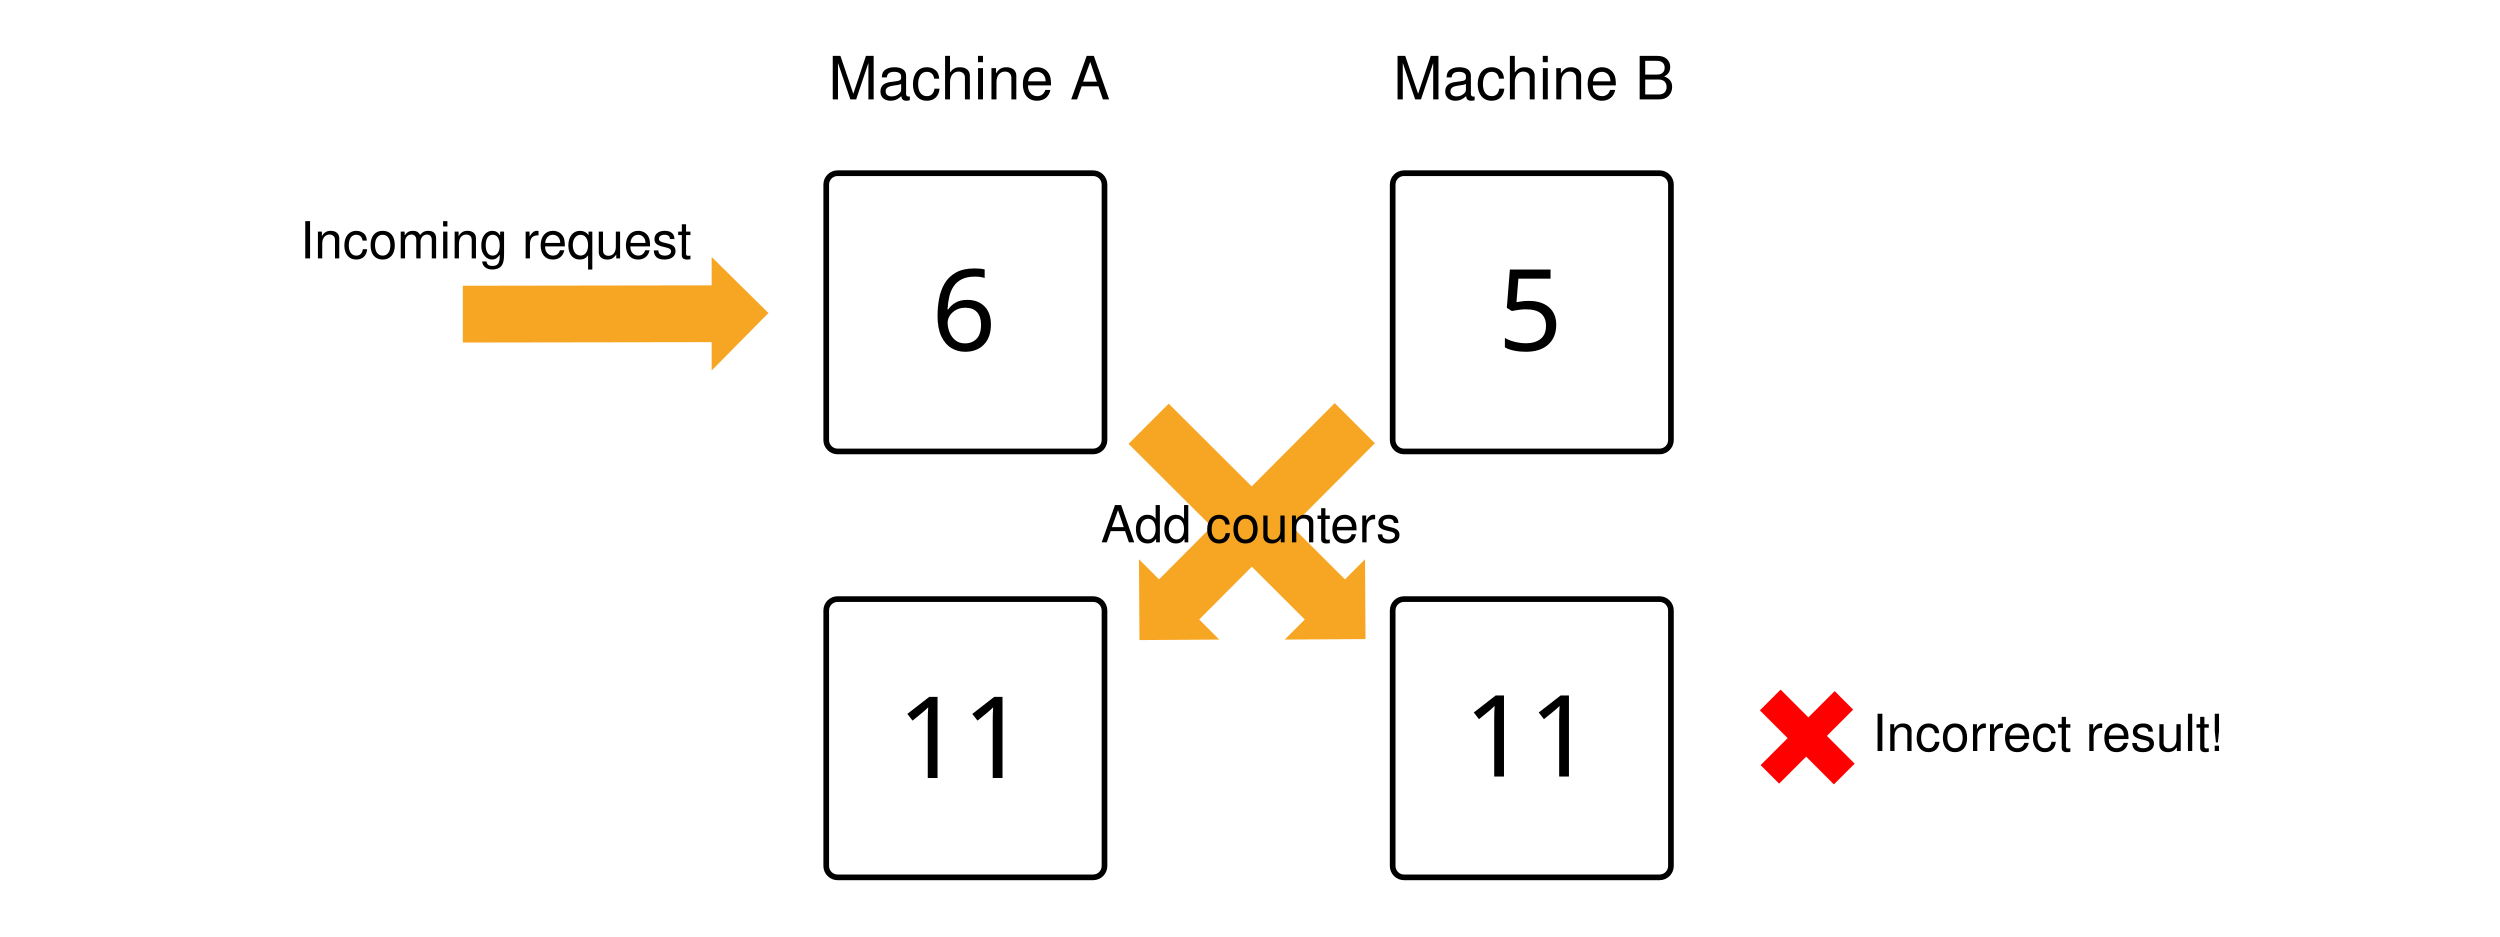
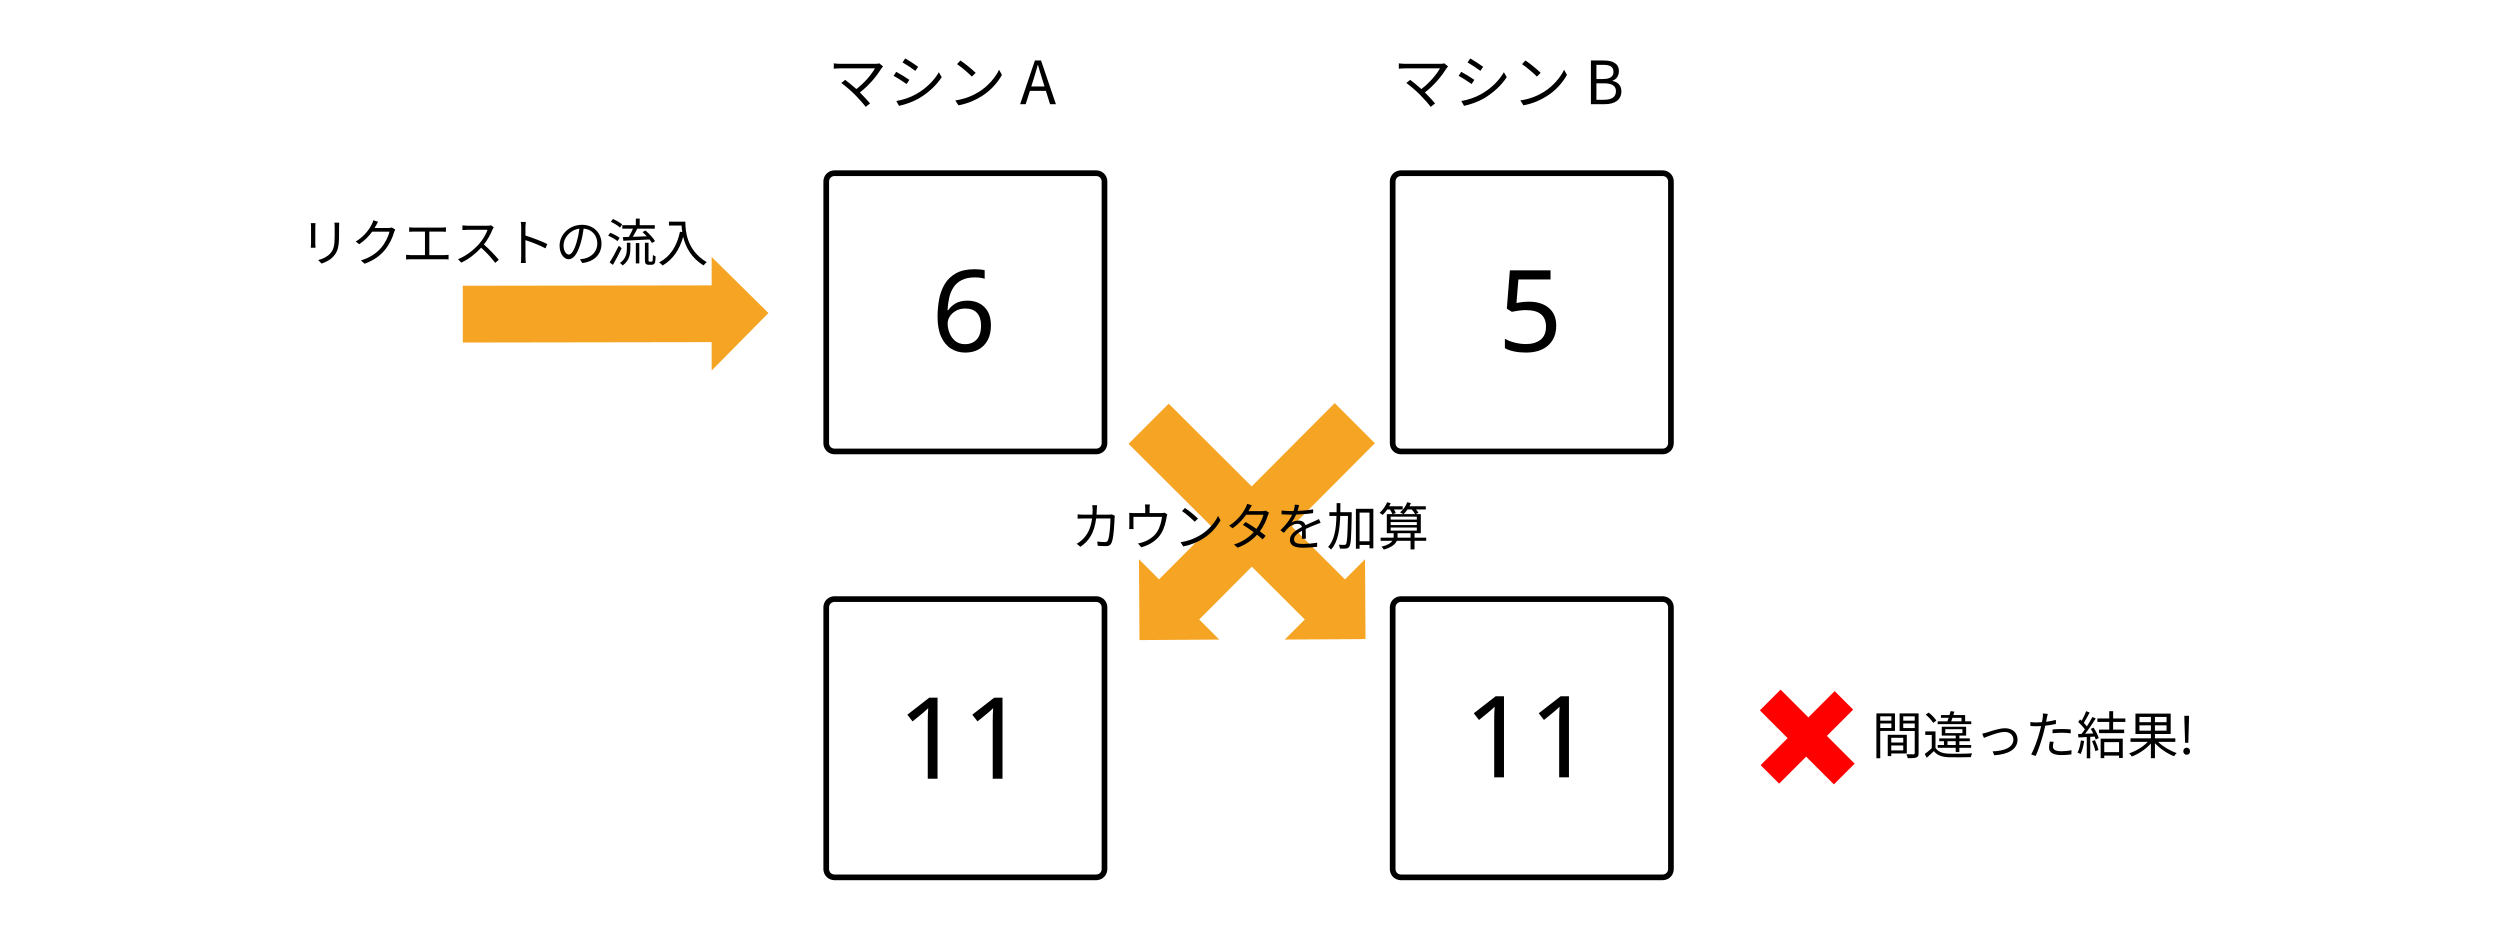
- <svg xmlns="http://www.w3.org/2000/svg" width="1761px" height="660px" viewBox="0 0 1761 660" version="1.1">
-   <defs />
-   <g id="Page-1" stroke="none" stroke-width="1" fill="none" fill-rule="evenodd">
-     <g id="simple-counter5">
-       <rect id="Background" fill="#FFFFFF" x="0" y="0" width="1761" height="660" />
-       <rect id="Rectangle-1" stroke="#000000" stroke-width="4" x="981" y="422" width="196" height="196" rx="8" />
-       <text id="11" font-family="FiraMono-Regular, Fira Mono" font-size="80" font-weight="normal" fill="#000000">
-         <tspan x="632" y="548">11</tspan>
-       </text>
-       <text id="11" font-family="FiraMono-Regular, Fira Mono" font-size="80" font-weight="normal" fill="#000000">
-         <tspan x="1031" y="547">11</tspan>
-       </text>
-       <rect id="Rectangle-1" stroke="#000000" stroke-width="4" x="582" y="422" width="196" height="196" rx="8" />
-       <polygon id="Path-1-Copy-2" fill="#F6A623" transform="translate(885.4011, 374.4011) rotate(-315) translate(-885.4011, -374.4011) " points="777.756 354.692 953.047 354.401 953.047 334.401 993.047 373.899 953.047 414.401 953.047 394.401 777.756 394.692" />
-       <polygon id="Path-1-Copy-2" fill="#F6A623" transform="translate(878.4011, 374.4011) rotate(-225) translate(-878.4011, -374.4011) " points="770.756 354.692 946.047 354.401 946.047 334.401 986.047 373.899 946.047 414.401 946.047 394.401 770.756 394.692" />
-       <rect id="Rectangle-1" stroke="#000000" stroke-width="4" x="981" y="122" width="196" height="196" rx="8" />
-       <text id="6" font-family="FiraMono-Regular, Fira Mono" font-size="80" font-weight="normal" fill="#000000">
-         <tspan x="656" y="247">6</tspan>
-       </text>
-       <text id="5" font-family="FiraMono-Regular, Fira Mono" font-size="80" font-weight="normal" fill="#000000">
-         <tspan x="1055" y="247">5</tspan>
-       </text>
-       <rect id="Rectangle-1" stroke="#000000" stroke-width="4" x="582" y="122" width="196" height="196" rx="8" />
-       <text id="Machine-B" font-family="Helvetica" font-size="42" font-weight="normal" fill="#000000">
-         <tspan x="981.283" y="70">Machine B</tspan>
-       </text>
-       <text id="Machine-A" font-family="Helvetica" font-size="42" font-weight="normal" fill="#000000">
-         <tspan x="583.432" y="70">Machine A</tspan>
-       </text>
-       <text id="Add-counters" font-family="Helvetica" font-size="36" font-weight="normal" fill="#000000">
-         <tspan x="775.434" y="382">Add counters</tspan>
-       </text>
-       <text id="Incorrect-result!" font-family="Helvetica" font-size="36" font-weight="normal" fill="#000000">
-         <tspan x="1318.96" y="529">Incorrect result!</tspan>
-       </text>
-       <g id="Group" transform="translate(1272.679, 519.6795) rotate(-315) translate(-1272.679, -519.6795) translate(1235.679, 482.1795)" fill="#FF0000">
-         <rect id="Rectangle" x="0" y="26.548" width="73.744" height="20.648" />
-         <rect id="Rectangle" transform="translate(36.87184, 37.24056) rotate(-90) translate(-36.87184, -37.24056) " x="0" y="28.023" width="73.744" height="18.436" />
-       </g>
-       <polygon id="Path-1-Copy-2" fill="#F6A623" points="326 201.291 501.291 201 501.291 181 541.291 220.498 501.291 261 501.291 241 326 241.291" />
-       <text id="Incoming-request" font-family="Helvetica" font-size="36" font-weight="normal" fill="#000000">
-         <tspan x="211.424" y="182">Incoming request</tspan>
-       </text>
-     </g>
+ <svg xmlns="http://www.w3.org/2000/svg" width="1761" height="660">
+   <path fill="rgb(255,255,255)" stroke="none" d="M0 0L1761 0L1761 660L0 660L0 0Z" />
+   <defs>
+     <clipPath id="clip_0">
+       <path d="M1171 420L987 420Q986.795 420 986.592 420.009Q986.388 420.019 986.186 420.037Q985.985 420.056 985.785 420.084Q985.586 420.112 985.388 420.149Q985.192 420.186 984.998 420.232Q984.804 420.279 984.613 420.334Q984.423 420.389 984.236 420.453Q984.049 420.518 983.867 420.591Q983.684 420.664 983.506 420.745Q983.328 420.827 983.155 420.917Q982.982 421.007 982.814 421.106Q982.646 421.204 982.484 421.311Q982.322 421.417 982.166 421.532Q982.009 421.646 981.859 421.768Q981.709 421.89 981.566 422.02Q981.422 422.149 981.286 422.286Q981.149 422.422 981.02 422.566Q980.89 422.709 980.768 422.859Q980.646 423.009 980.532 423.166Q980.417 423.322 980.311 423.484Q980.204 423.646 980.106 423.814Q980.007 423.982 979.917 424.155Q979.827 424.328 979.745 424.506Q979.664 424.684 979.591 424.867Q979.518 425.049 979.453 425.236Q979.389 425.423 979.334 425.613Q979.279 425.804 979.232 425.998Q979.186 426.192 979.149 426.389Q979.112 426.586 979.084 426.785Q979.056 426.985 979.037 427.186Q979.019 427.388 979.009 427.592Q979 427.795 979 428L979 612Q979 612.205 979.009 612.409Q979.019 612.612 979.037 612.814Q979.056 613.016 979.084 613.215Q979.112 613.415 979.149 613.612Q979.186 613.809 979.232 614.002Q979.279 614.196 979.334 614.387Q979.389 614.577 979.453 614.764Q979.518 614.951 979.591 615.133Q979.664 615.316 979.745 615.494Q979.827 615.672 979.917 615.845Q980.007 616.018 980.106 616.186Q980.204 616.354 980.311 616.516Q980.417 616.678 980.532 616.835Q980.646 616.991 980.768 617.141Q980.89 617.291 981.02 617.434Q981.149 617.578 981.286 617.714Q981.422 617.851 981.566 617.98Q981.709 618.11 981.859 618.232Q982.009 618.354 982.166 618.468Q982.322 618.583 982.484 618.689Q982.646 618.796 982.814 618.894Q982.982 618.993 983.155 619.083Q983.328 619.173 983.506 619.255Q983.684 619.337 983.867 619.41Q984.049 619.483 984.236 619.547Q984.423 619.611 984.613 619.666Q984.804 619.722 984.998 619.768Q985.192 619.814 985.388 619.851Q985.586 619.888 985.785 619.916Q985.985 619.944 986.186 619.963Q986.388 619.981 986.592 619.991Q986.795 620 987 620L1171 620Q1171.2 620 1171.41 619.991Q1171.61 619.981 1171.81 619.963Q1172.02 619.944 1172.22 619.916Q1172.41 619.888 1172.61 619.851Q1172.81 619.814 1173 619.768Q1173.2 619.722 1173.39 619.666Q1173.58 619.611 1173.76 619.547Q1173.95 619.483 1174.13 619.41Q1174.32 619.337 1174.49 619.255Q1174.67 619.173 1174.85 619.083Q1175.02 618.993 1175.19 618.894Q1175.35 618.796 1175.52 618.689Q1175.68 618.583 1175.83 618.468Q1175.99 618.354 1176.14 618.232Q1176.29 618.11 1176.43 617.98Q1176.58 617.851 1176.71 617.714Q1176.85 617.578 1176.98 617.434Q1177.11 617.291 1177.23 617.141Q1177.35 616.991 1177.47 616.835Q1177.58 616.678 1177.69 616.516Q1177.8 616.354 1177.89 616.186Q1177.99 616.018 1178.08 615.845Q1178.17 615.672 1178.26 615.494Q1178.34 615.316 1178.41 615.133Q1178.48 614.951 1178.55 614.764Q1178.61 614.577 1178.67 614.387Q1178.72 614.196 1178.77 614.002Q1178.81 613.809 1178.85 613.612Q1178.89 613.415 1178.92 613.215Q1178.94 613.016 1178.96 612.814Q1178.98 612.612 1178.99 612.409Q1179 612.205 1179 612L1179 428Q1179 427.795 1178.99 427.592Q1178.98 427.388 1178.96 427.186Q1178.94 426.985 1178.92 426.785Q1178.89 426.586 1178.85 426.389Q1178.81 426.192 1178.77 425.998Q1178.72 425.804 1178.67 425.613Q1178.61 425.423 1178.55 425.236Q1178.48 425.049 1178.41 424.867Q1178.34 424.684 1178.25 424.506Q1178.17 424.328 1178.08 424.155Q1177.99 423.982 1177.89 423.814Q1177.8 423.646 1177.69 423.484Q1177.58 423.322 1177.47 423.166Q1177.35 423.009 1177.23 422.859Q1177.11 422.709 1176.98 422.566Q1176.85 422.422 1176.71 422.286Q1176.58 422.149 1176.43 422.02Q1176.29 421.89 1176.14 421.768Q1175.99 421.646 1175.83 421.532Q1175.68 421.417 1175.52 421.311Q1175.35 421.204 1175.19 421.106Q1175.02 421.007 1174.85 420.917Q1174.67 420.827 1174.49 420.745Q1174.32 420.664 1174.13 420.591Q1173.95 420.518 1173.76 420.453Q1173.58 420.389 1173.39 420.334Q1173.2 420.279 1173 420.232Q1172.81 420.186 1172.61 420.149Q1172.41 420.112 1172.22 420.084Q1172.02 420.056 1171.81 420.037Q1171.61 420.019 1171.41 420.009Q1171.2 420 1171 420Z" clip-rule="evenodd" />
+     </clipPath>
+   </defs>
+   <g clip-path="url(#clip_0)">
+     <path fill="none" stroke="rgb(0,0,0)" stroke-width="8" stroke-miterlimit="4" transform="translate(979 420)" d="M8 0L192 0Q192.205 0 192.408 0.009Q192.612 0.019 192.814 0.037Q193.015 0.056 193.215 0.084Q193.415 0.112 193.612 0.149Q193.808 0.186 194.002 0.232Q194.196 0.278 194.387 0.334Q194.577 0.389 194.764 0.453Q194.951 0.517 195.133 0.59Q195.316 0.664 195.494 0.745Q195.672 0.827 195.845 0.917Q196.018 1.007 196.186 1.106Q196.354 1.204 196.516 1.311Q196.678 1.417 196.834 1.532Q196.991 1.646 197.141 1.768Q197.291 1.89 197.434 2.02Q197.578 2.149 197.714 2.286Q197.851 2.422 197.98 2.566Q198.11 2.709 198.232 2.859Q198.354 3.009 198.468 3.166Q198.583 3.322 198.689 3.484Q198.796 3.646 198.894 3.814Q198.993 3.982 199.083 4.155Q199.173 4.328 199.255 4.506Q199.337 4.684 199.41 4.867Q199.483 5.049 199.547 5.236Q199.611 5.423 199.666 5.613Q199.722 5.804 199.768 5.998Q199.814 6.192 199.851 6.388Q199.888 6.585 199.916 6.785Q199.944 6.985 199.963 7.186Q199.981 7.388 199.991 7.592Q200 7.795 200 8L200 192Q200 192.205 199.991 192.408Q199.981 192.612 199.963 192.814Q199.944 193.015 199.916 193.215Q199.888 193.415 199.851 193.612Q199.814 193.808 199.768 194.002Q199.722 194.196 199.666 194.387Q199.611 194.577 199.547 194.764Q199.483 194.951 199.41 195.133Q199.337 195.316 199.255 195.494Q199.173 195.672 199.083 195.845Q198.993 196.018 198.894 196.186Q198.796 196.354 198.689 196.516Q198.583 196.678 198.468 196.834Q198.354 196.991 198.232 197.141Q198.11 197.291 197.98 197.434Q197.851 197.578 197.714 197.714Q197.578 197.851 197.434 197.98Q197.291 198.11 197.141 198.232Q196.991 198.354 196.834 198.468Q196.678 198.583 196.516 198.689Q196.354 198.796 196.186 198.894Q196.018 198.993 195.845 199.083Q195.672 199.173 195.494 199.255Q195.316 199.336 195.133 199.41Q194.951 199.483 194.764 199.547Q194.577 199.611 194.387 199.666Q194.196 199.722 194.002 199.768Q193.808 199.814 193.612 199.851Q193.415 199.888 193.215 199.916Q193.015 199.944 192.814 199.963Q192.612 199.981 192.408 199.991Q192.205 200 192 200L8 200Q7.795 200 7.592 199.991Q7.388 199.981 7.186 199.963Q6.985 199.944 6.785 199.916Q6.585 199.888 6.388 199.851Q6.192 199.814 5.998 199.768Q5.804 199.722 5.613 199.666Q5.423 199.611 5.236 199.547Q5.049 199.483 4.867 199.41Q4.684 199.337 4.506 199.255Q4.328 199.173 4.155 199.083Q3.982 198.993 3.814 198.894Q3.646 198.796 3.484 198.689Q3.322 198.583 3.166 198.468Q3.009 198.354 2.859 198.232Q2.709 198.11 2.566 197.98Q2.422 197.851 2.286 197.714Q2.149 197.578 2.02 197.434Q1.89 197.291 1.768 197.141Q1.646 196.991 1.532 196.834Q1.417 196.678 1.311 196.516Q1.204 196.354 1.106 196.186Q1.007 196.018 0.917 195.845Q0.827 195.672 0.745 195.494Q0.664 195.316 0.59 195.133Q0.517 194.951 0.453 194.764Q0.389 194.577 0.334 194.387Q0.278 194.196 0.232 194.002Q0.186 193.808 0.149 193.612Q0.112 193.415 0.084 193.215Q0.056 193.015 0.037 192.814Q0.019 192.612 0.009 192.408Q0 192.205 0 192L0 8Q0 7.795 0.009 7.592Q0.019 7.388 0.037 7.186Q0.056 6.985 0.084 6.785Q0.112 6.585 0.149 6.388Q0.186 6.192 0.232 5.998Q0.278 5.804 0.334 5.613Q0.389 5.423 0.453 5.236Q0.517 5.049 0.59 4.867Q0.664 4.684 0.745 4.506Q0.827 4.328 0.917 4.155Q1.007 3.982 1.106 3.814Q1.204 3.646 1.311 3.484Q1.417 3.322 1.532 3.166Q1.646 3.009 1.768 2.859Q1.89 2.709 2.02 2.566Q2.149 2.422 2.286 2.286Q2.422 2.149 2.566 2.02Q2.709 1.89 2.859 1.768Q3.009 1.646 3.166 1.532Q3.322 1.417 3.484 1.311Q3.646 1.204 3.814 1.106Q3.982 1.007 4.155 0.917Q4.328 0.827 4.506 0.745Q4.684 0.664 4.867 0.59Q5.049 0.517 5.236 0.453Q5.423 0.389 5.613 0.334Q5.804 0.278 5.998 0.232Q6.192 0.186 6.388 0.149Q6.585 0.112 6.785 0.084Q6.985 0.056 7.186 0.037Q7.388 0.019 7.592 0.009Q7.795 0 8 0Z" />
  </g>
+   <text fill="rgb(0,0,0)" stroke="none" transform="translate(632 473)" font-size="80" font-family="Fira Mono" x="0" y="75.56">
+ 			11
+ 	</text>
+   <text fill="rgb(0,0,0)" stroke="none" transform="translate(1031 472)" font-size="80" font-family="Fira Mono" x="0" y="75.56">
+ 			11
+ 	</text>
+   <defs>
+     <clipPath id="clip_1">
+       <path d="M772 420L588 420Q587.795 420 587.592 420.009Q587.388 420.019 587.186 420.037Q586.984 420.056 586.785 420.084Q586.585 420.112 586.389 420.149Q586.192 420.186 585.998 420.232Q585.804 420.279 585.613 420.334Q585.423 420.389 585.236 420.453Q585.049 420.518 584.867 420.591Q584.684 420.664 584.506 420.745Q584.328 420.827 584.155 420.917Q583.982 421.007 583.814 421.106Q583.646 421.204 583.484 421.311Q583.322 421.417 583.166 421.532Q583.009 421.646 582.859 421.768Q582.709 421.89 582.566 422.02Q582.422 422.149 582.286 422.286Q582.149 422.422 582.02 422.566Q581.89 422.709 581.768 422.859Q581.646 423.009 581.532 423.166Q581.417 423.322 581.311 423.484Q581.204 423.646 581.106 423.814Q581.007 423.982 580.917 424.155Q580.827 424.328 580.745 424.506Q580.664 424.684 580.591 424.867Q580.518 425.049 580.453 425.236Q580.389 425.423 580.334 425.613Q580.279 425.804 580.232 425.998Q580.186 426.192 580.149 426.389Q580.112 426.586 580.084 426.785Q580.056 426.985 580.037 427.186Q580.019 427.388 580.009 427.592Q580 427.795 580 428L580 612Q580 612.205 580.009 612.409Q580.019 612.612 580.037 612.814Q580.056 613.016 580.084 613.215Q580.112 613.415 580.149 613.612Q580.186 613.809 580.232 614.002Q580.279 614.196 580.334 614.387Q580.389 614.577 580.453 614.764Q580.518 614.951 580.591 615.133Q580.664 615.316 580.745 615.494Q580.827 615.672 580.917 615.845Q581.007 616.018 581.106 616.186Q581.204 616.354 581.311 616.516Q581.417 616.678 581.532 616.835Q581.646 616.991 581.768 617.141Q581.89 617.291 582.02 617.434Q582.149 617.578 582.286 617.714Q582.422 617.851 582.566 617.98Q582.709 618.11 582.859 618.232Q583.009 618.354 583.166 618.468Q583.322 618.583 583.484 618.689Q583.646 618.796 583.814 618.894Q583.982 618.993 584.155 619.083Q584.328 619.173 584.506 619.255Q584.684 619.337 584.867 619.41Q585.049 619.483 585.236 619.547Q585.423 619.611 585.613 619.666Q585.804 619.722 585.998 619.768Q586.192 619.814 586.389 619.851Q586.585 619.888 586.785 619.916Q586.984 619.944 587.186 619.963Q587.388 619.981 587.592 619.991Q587.795 620 588 620L772 620Q772.205 620 772.409 619.991Q772.612 619.981 772.814 619.963Q773.016 619.944 773.215 619.916Q773.414 619.888 773.611 619.851Q773.808 619.814 774.002 619.768Q774.196 619.722 774.387 619.666Q774.577 619.611 774.764 619.547Q774.951 619.483 775.133 619.41Q775.316 619.337 775.494 619.255Q775.672 619.173 775.845 619.083Q776.018 618.993 776.186 618.894Q776.354 618.796 776.516 618.689Q776.678 618.583 776.835 618.468Q776.991 618.354 777.141 618.232Q777.291 618.11 777.434 617.98Q777.578 617.851 777.714 617.714Q777.851 617.578 777.98 617.434Q778.11 617.291 778.232 617.141Q778.354 616.991 778.469 616.835Q778.583 616.678 778.69 616.516Q778.796 616.354 778.895 616.186Q778.993 616.018 779.083 615.845Q779.173 615.672 779.255 615.494Q779.337 615.316 779.41 615.133Q779.483 614.951 779.547 614.764Q779.611 614.577 779.666 614.387Q779.722 614.196 779.768 614.002Q779.814 613.809 779.851 613.612Q779.888 613.415 779.916 613.215Q779.944 613.016 779.963 612.814Q779.981 612.612 779.991 612.409Q780 612.205 780 612L780 428Q780 427.795 779.991 427.592Q779.981 427.388 779.963 427.186Q779.944 426.985 779.916 426.785Q779.888 426.586 779.851 426.389Q779.814 426.192 779.768 425.998Q779.722 425.804 779.666 425.613Q779.611 425.423 779.547 425.236Q779.483 425.049 779.41 424.867Q779.337 424.684 779.255 424.506Q779.173 424.328 779.083 424.155Q778.993 423.982 778.895 423.814Q778.796 423.646 778.69 423.484Q778.583 423.322 778.469 423.166Q778.354 423.009 778.232 422.859Q778.11 422.709 777.981 422.566Q777.851 422.422 777.714 422.286Q777.578 422.149 777.434 422.02Q777.291 421.89 777.141 421.768Q776.991 421.646 776.834 421.532Q776.678 421.417 776.516 421.311Q776.354 421.204 776.186 421.106Q776.018 421.007 775.845 420.917Q775.672 420.827 775.494 420.745Q775.316 420.664 775.133 420.591Q774.951 420.518 774.764 420.453Q774.577 420.389 774.387 420.334Q774.196 420.279 774.002 420.232Q773.809 420.186 773.612 420.149Q773.415 420.112 773.215 420.084Q773.016 420.056 772.814 420.037Q772.612 420.019 772.409 420.009Q772.205 420 772 420Z" clip-rule="evenodd" />
+     </clipPath>
+   </defs>
+   <g clip-path="url(#clip_1)">
+     <path fill="none" stroke="rgb(0,0,0)" stroke-width="8" stroke-miterlimit="4" transform="translate(580 420)" d="M8 0L192 0Q192.205 0 192.408 0.009Q192.612 0.019 192.814 0.037Q193.015 0.056 193.215 0.084Q193.415 0.112 193.612 0.149Q193.808 0.186 194.002 0.232Q194.196 0.278 194.387 0.334Q194.577 0.389 194.764 0.453Q194.951 0.517 195.133 0.59Q195.316 0.664 195.494 0.745Q195.672 0.827 195.845 0.917Q196.018 1.007 196.186 1.106Q196.354 1.204 196.516 1.311Q196.678 1.417 196.834 1.532Q196.991 1.646 197.141 1.768Q197.291 1.89 197.434 2.02Q197.578 2.149 197.714 2.286Q197.851 2.422 197.98 2.566Q198.11 2.709 198.232 2.859Q198.354 3.009 198.468 3.166Q198.583 3.322 198.689 3.484Q198.796 3.646 198.894 3.814Q198.993 3.982 199.083 4.155Q199.173 4.328 199.255 4.506Q199.337 4.684 199.41 4.867Q199.483 5.049 199.547 5.236Q199.611 5.423 199.666 5.613Q199.722 5.804 199.768 5.998Q199.814 6.192 199.851 6.388Q199.888 6.585 199.916 6.785Q199.944 6.985 199.963 7.186Q199.981 7.388 199.991 7.592Q200 7.795 200 8L200 192Q200 192.205 199.991 192.408Q199.981 192.612 199.963 192.814Q199.944 193.015 199.916 193.215Q199.888 193.415 199.851 193.612Q199.814 193.808 199.768 194.002Q199.722 194.196 199.666 194.387Q199.611 194.577 199.547 194.764Q199.483 194.951 199.41 195.133Q199.337 195.316 199.255 195.494Q199.173 195.672 199.083 195.845Q198.993 196.018 198.894 196.186Q198.796 196.354 198.689 196.516Q198.583 196.678 198.468 196.834Q198.354 196.991 198.232 197.141Q198.11 197.291 197.98 197.434Q197.851 197.578 197.714 197.714Q197.578 197.851 197.434 197.98Q197.291 198.11 197.141 198.232Q196.991 198.354 196.834 198.468Q196.678 198.583 196.516 198.689Q196.354 198.796 196.186 198.894Q196.018 198.993 195.845 199.083Q195.672 199.173 195.494 199.255Q195.316 199.336 195.133 199.41Q194.951 199.483 194.764 199.547Q194.577 199.611 194.387 199.666Q194.196 199.722 194.002 199.768Q193.808 199.814 193.612 199.851Q193.415 199.888 193.215 199.916Q193.015 199.944 192.814 199.963Q192.612 199.981 192.408 199.991Q192.205 200 192 200L8 200Q7.795 200 7.592 199.991Q7.388 199.981 7.186 199.963Q6.985 199.944 6.785 199.916Q6.585 199.888 6.388 199.851Q6.192 199.814 5.998 199.768Q5.804 199.722 5.613 199.666Q5.423 199.611 5.236 199.547Q5.049 199.483 4.867 199.41Q4.684 199.337 4.506 199.255Q4.328 199.173 4.155 199.083Q3.982 198.993 3.814 198.894Q3.646 198.796 3.484 198.689Q3.322 198.583 3.166 198.468Q3.009 198.354 2.859 198.232Q2.709 198.11 2.566 197.98Q2.422 197.851 2.286 197.714Q2.149 197.578 2.02 197.434Q1.89 197.291 1.768 197.141Q1.646 196.991 1.532 196.834Q1.417 196.678 1.311 196.516Q1.204 196.354 1.106 196.186Q1.007 196.018 0.917 195.845Q0.827 195.672 0.745 195.494Q0.664 195.316 0.59 195.133Q0.517 194.951 0.453 194.764Q0.389 194.577 0.334 194.387Q0.278 194.196 0.232 194.002Q0.186 193.808 0.149 193.612Q0.112 193.415 0.084 193.215Q0.056 193.015 0.037 192.814Q0.019 192.612 0.009 192.408Q0 192.205 0 192L0 8Q0 7.795 0.009 7.592Q0.019 7.388 0.037 7.186Q0.056 6.985 0.084 6.785Q0.112 6.585 0.149 6.388Q0.186 6.192 0.232 5.998Q0.278 5.804 0.334 5.613Q0.389 5.423 0.453 5.236Q0.517 5.049 0.59 4.867Q0.664 4.684 0.745 4.506Q0.827 4.328 0.917 4.155Q1.007 3.982 1.106 3.814Q1.204 3.646 1.311 3.484Q1.417 3.322 1.532 3.166Q1.646 3.009 1.768 2.859Q1.89 2.709 2.02 2.566Q2.149 2.422 2.286 2.286Q2.422 2.149 2.566 2.02Q2.709 1.89 2.859 1.768Q3.009 1.646 3.166 1.532Q3.322 1.417 3.484 1.311Q3.646 1.204 3.814 1.106Q3.982 1.007 4.155 0.917Q4.328 0.827 4.506 0.745Q4.684 0.664 4.867 0.59Q5.049 0.517 5.236 0.453Q5.423 0.389 5.613 0.334Q5.804 0.278 5.998 0.232Q6.192 0.186 6.388 0.149Q6.585 0.112 6.785 0.084Q6.985 0.056 7.186 0.037Q7.388 0.019 7.592 0.009Q7.795 0 8 0Z" />
+   </g>
+   <path fill="rgb(245,165,35)" stroke="none" transform="matrix(0.707107 0.707107 -0.707107 0.707107 837.569 270)" d="M0 20.291L175.291 20L175.291 0L215.291 39.498L175.291 80L175.291 60L0 60.291L0 20.291Z" />
+   <path fill="rgb(245,165,35)" stroke="none" transform="matrix(-0.707107 0.707107 -0.707107 -0.707107 982.802 326.569)" d="M0 20.291L175.291 20L175.291 0L215.291 39.498L175.291 80L175.291 60L0 60.291L0 20.291Z" />
+   <defs>
+     <clipPath id="clip_2">
+       <path d="M1171 120L987 120Q986.795 120 986.592 120.009Q986.388 120.019 986.186 120.037Q985.985 120.056 985.785 120.084Q985.586 120.112 985.388 120.149Q985.192 120.186 984.998 120.232Q984.804 120.278 984.613 120.334Q984.423 120.389 984.236 120.453Q984.049 120.517 983.867 120.59Q983.684 120.664 983.506 120.745Q983.328 120.827 983.155 120.917Q982.982 121.007 982.814 121.106Q982.646 121.204 982.484 121.311Q982.322 121.417 982.166 121.532Q982.009 121.646 981.859 121.768Q981.709 121.89 981.566 122.02Q981.422 122.149 981.286 122.286Q981.149 122.422 981.02 122.566Q980.89 122.709 980.768 122.859Q980.646 123.009 980.532 123.166Q980.417 123.322 980.311 123.484Q980.204 123.646 980.106 123.814Q980.007 123.982 979.917 124.155Q979.827 124.328 979.745 124.506Q979.664 124.684 979.591 124.867Q979.518 125.049 979.453 125.236Q979.389 125.423 979.334 125.613Q979.279 125.804 979.232 125.998Q979.186 126.192 979.149 126.389Q979.112 126.585 979.084 126.785Q979.056 126.985 979.037 127.186Q979.019 127.388 979.009 127.592Q979 127.795 979 128L979 312Q979 312.205 979.009 312.408Q979.019 312.612 979.037 312.814Q979.056 313.015 979.084 313.215Q979.112 313.415 979.149 313.611Q979.186 313.808 979.232 314.002Q979.279 314.196 979.334 314.387Q979.389 314.577 979.453 314.764Q979.518 314.951 979.591 315.133Q979.664 315.316 979.745 315.494Q979.827 315.672 979.917 315.845Q980.007 316.018 980.106 316.186Q980.204 316.354 980.311 316.516Q980.417 316.678 980.532 316.834Q980.646 316.991 980.768 317.141Q980.89 317.291 981.02 317.434Q981.149 317.578 981.286 317.714Q981.422 317.851 981.566 317.98Q981.709 318.11 981.859 318.232Q982.009 318.354 982.166 318.468Q982.322 318.583 982.484 318.689Q982.646 318.796 982.814 318.894Q982.982 318.993 983.155 319.083Q983.328 319.173 983.506 319.255Q983.684 319.337 983.867 319.41Q984.049 319.483 984.236 319.547Q984.423 319.611 984.613 319.666Q984.804 319.722 984.998 319.768Q985.192 319.814 985.388 319.851Q985.586 319.888 985.785 319.916Q985.985 319.944 986.186 319.963Q986.388 319.981 986.592 319.991Q986.795 320 987 320L1171 320Q1171.2 320 1171.41 319.991Q1171.61 319.981 1171.81 319.963Q1172.02 319.944 1172.22 319.916Q1172.41 319.888 1172.61 319.851Q1172.81 319.814 1173 319.768Q1173.2 319.722 1173.39 319.666Q1173.58 319.611 1173.76 319.547Q1173.95 319.483 1174.13 319.41Q1174.32 319.337 1174.49 319.255Q1174.67 319.173 1174.85 319.083Q1175.02 318.993 1175.19 318.894Q1175.35 318.796 1175.52 318.689Q1175.68 318.583 1175.83 318.468Q1175.99 318.354 1176.14 318.232Q1176.29 318.11 1176.43 317.98Q1176.58 317.851 1176.71 317.714Q1176.85 317.578 1176.98 317.434Q1177.11 317.291 1177.23 317.141Q1177.35 316.991 1177.47 316.835Q1177.58 316.678 1177.69 316.516Q1177.8 316.354 1177.89 316.186Q1177.99 316.018 1178.08 315.845Q1178.17 315.672 1178.26 315.494Q1178.34 315.316 1178.41 315.133Q1178.48 314.951 1178.55 314.764Q1178.61 314.577 1178.67 314.387Q1178.72 314.196 1178.77 314.002Q1178.81 313.808 1178.85 313.611Q1178.89 313.415 1178.92 313.215Q1178.94 313.015 1178.96 312.814Q1178.98 312.612 1178.99 312.408Q1179 312.205 1179 312L1179 128Q1179 127.795 1178.99 127.592Q1178.98 127.388 1178.96 127.186Q1178.94 126.985 1178.92 126.785Q1178.89 126.585 1178.85 126.389Q1178.81 126.192 1178.77 125.998Q1178.72 125.804 1178.67 125.613Q1178.61 125.423 1178.55 125.236Q1178.48 125.049 1178.41 124.867Q1178.34 124.684 1178.25 124.506Q1178.17 124.328 1178.08 124.155Q1177.99 123.982 1177.89 123.814Q1177.8 123.646 1177.69 123.484Q1177.58 123.322 1177.47 123.166Q1177.35 123.009 1177.23 122.859Q1177.11 122.709 1176.98 122.566Q1176.85 122.422 1176.71 122.286Q1176.58 122.149 1176.43 122.02Q1176.29 121.89 1176.14 121.768Q1175.99 121.646 1175.83 121.532Q1175.68 121.417 1175.52 121.311Q1175.35 121.204 1175.19 121.106Q1175.02 121.007 1174.85 120.917Q1174.67 120.827 1174.49 120.745Q1174.32 120.664 1174.13 120.591Q1173.95 120.517 1173.76 120.453Q1173.58 120.389 1173.39 120.334Q1173.2 120.278 1173 120.232Q1172.81 120.186 1172.61 120.149Q1172.41 120.112 1172.22 120.084Q1172.02 120.056 1171.81 120.037Q1171.61 120.019 1171.41 120.009Q1171.2 120 1171 120Z" clip-rule="evenodd" />
+     </clipPath>
+   </defs>
+   <g clip-path="url(#clip_2)">
+     <path fill="none" stroke="rgb(0,0,0)" stroke-width="8" stroke-miterlimit="4" transform="translate(979 120)" d="M8 0L192 0Q192.205 0 192.408 0.009Q192.612 0.019 192.814 0.037Q193.015 0.056 193.215 0.084Q193.415 0.112 193.612 0.149Q193.808 0.186 194.002 0.232Q194.196 0.278 194.387 0.334Q194.577 0.389 194.764 0.453Q194.951 0.517 195.133 0.59Q195.316 0.664 195.494 0.745Q195.672 0.827 195.845 0.917Q196.018 1.007 196.186 1.106Q196.354 1.204 196.516 1.311Q196.678 1.417 196.834 1.532Q196.991 1.646 197.141 1.768Q197.291 1.89 197.434 2.02Q197.578 2.149 197.714 2.286Q197.851 2.422 197.98 2.566Q198.11 2.709 198.232 2.859Q198.354 3.009 198.468 3.166Q198.583 3.322 198.689 3.484Q198.796 3.646 198.894 3.814Q198.993 3.982 199.083 4.155Q199.173 4.328 199.255 4.506Q199.337 4.684 199.41 4.867Q199.483 5.049 199.547 5.236Q199.611 5.423 199.666 5.613Q199.722 5.804 199.768 5.998Q199.814 6.192 199.851 6.388Q199.888 6.585 199.916 6.785Q199.944 6.985 199.963 7.186Q199.981 7.388 199.991 7.592Q200 7.795 200 8L200 192Q200 192.205 199.991 192.408Q199.981 192.612 199.963 192.814Q199.944 193.015 199.916 193.215Q199.888 193.415 199.851 193.612Q199.814 193.808 199.768 194.002Q199.722 194.196 199.666 194.387Q199.611 194.577 199.547 194.764Q199.483 194.951 199.41 195.133Q199.337 195.316 199.255 195.494Q199.173 195.672 199.083 195.845Q198.993 196.018 198.894 196.186Q198.796 196.354 198.689 196.516Q198.583 196.678 198.468 196.834Q198.354 196.991 198.232 197.141Q198.11 197.291 197.98 197.434Q197.851 197.578 197.714 197.714Q197.578 197.851 197.434 197.98Q197.291 198.11 197.141 198.232Q196.991 198.354 196.834 198.468Q196.678 198.583 196.516 198.689Q196.354 198.796 196.186 198.894Q196.018 198.993 195.845 199.083Q195.672 199.173 195.494 199.255Q195.316 199.336 195.133 199.41Q194.951 199.483 194.764 199.547Q194.577 199.611 194.387 199.666Q194.196 199.722 194.002 199.768Q193.808 199.814 193.612 199.851Q193.415 199.888 193.215 199.916Q193.015 199.944 192.814 199.963Q192.612 199.981 192.408 199.991Q192.205 200 192 200L8 200Q7.795 200 7.592 199.991Q7.388 199.981 7.186 199.963Q6.985 199.944 6.785 199.916Q6.585 199.888 6.388 199.851Q6.192 199.814 5.998 199.768Q5.804 199.722 5.613 199.666Q5.423 199.611 5.236 199.547Q5.049 199.483 4.867 199.41Q4.684 199.337 4.506 199.255Q4.328 199.173 4.155 199.083Q3.982 198.993 3.814 198.894Q3.646 198.796 3.484 198.689Q3.322 198.583 3.166 198.468Q3.009 198.354 2.859 198.232Q2.709 198.11 2.566 197.98Q2.422 197.851 2.286 197.714Q2.149 197.578 2.02 197.434Q1.89 197.291 1.768 197.141Q1.646 196.991 1.532 196.834Q1.417 196.678 1.311 196.516Q1.204 196.354 1.106 196.186Q1.007 196.018 0.917 195.845Q0.827 195.672 0.745 195.494Q0.664 195.316 0.59 195.133Q0.517 194.951 0.453 194.764Q0.389 194.577 0.334 194.387Q0.278 194.196 0.232 194.002Q0.186 193.808 0.149 193.612Q0.112 193.415 0.084 193.215Q0.056 193.015 0.037 192.814Q0.019 192.612 0.009 192.408Q0 192.205 0 192L0 8Q0 7.795 0.009 7.592Q0.019 7.388 0.037 7.186Q0.056 6.985 0.084 6.785Q0.112 6.585 0.149 6.388Q0.186 6.192 0.232 5.998Q0.278 5.804 0.334 5.613Q0.389 5.423 0.453 5.236Q0.517 5.049 0.59 4.867Q0.664 4.684 0.745 4.506Q0.827 4.328 0.917 4.155Q1.007 3.982 1.106 3.814Q1.204 3.646 1.311 3.484Q1.417 3.322 1.532 3.166Q1.646 3.009 1.768 2.859Q1.89 2.709 2.02 2.566Q2.149 2.422 2.286 2.286Q2.422 2.149 2.566 2.02Q2.709 1.89 2.859 1.768Q3.009 1.646 3.166 1.532Q3.322 1.417 3.484 1.311Q3.646 1.204 3.814 1.106Q3.982 1.007 4.155 0.917Q4.328 0.827 4.506 0.745Q4.684 0.664 4.867 0.59Q5.049 0.517 5.236 0.453Q5.423 0.389 5.613 0.334Q5.804 0.278 5.998 0.232Q6.192 0.186 6.388 0.149Q6.585 0.112 6.785 0.084Q6.985 0.056 7.186 0.037Q7.388 0.019 7.592 0.009Q7.795 0 8 0Z" />
+   </g>
+   <text fill="rgb(0,0,0)" stroke="none" transform="translate(656 172)" font-size="80" font-family="Fira Mono" x="0" y="75.56">
+ 			6
+ 	</text>
+   <text fill="rgb(0,0,0)" stroke="none" transform="translate(1055 172)" font-size="80" font-family="Fira Mono" x="0" y="75.56">
+ 			5
+ 	</text>
+   <defs>
+     <clipPath id="clip_3">
+       <path d="M772 120L588 120Q587.795 120 587.592 120.009Q587.388 120.019 587.186 120.037Q586.984 120.056 586.785 120.084Q586.585 120.112 586.389 120.149Q586.192 120.186 585.998 120.232Q585.804 120.278 585.613 120.334Q585.423 120.389 585.236 120.453Q585.049 120.517 584.867 120.59Q584.684 120.664 584.506 120.745Q584.328 120.827 584.155 120.917Q583.982 121.007 583.814 121.106Q583.646 121.204 583.484 121.311Q583.322 121.417 583.166 121.532Q583.009 121.646 582.859 121.768Q582.709 121.89 582.566 122.02Q582.422 122.149 582.286 122.286Q582.149 122.422 582.02 122.566Q581.89 122.709 581.768 122.859Q581.646 123.009 581.532 123.166Q581.417 123.322 581.311 123.484Q581.204 123.646 581.106 123.814Q581.007 123.982 580.917 124.155Q580.827 124.328 580.745 124.506Q580.664 124.684 580.591 124.867Q580.518 125.049 580.453 125.236Q580.389 125.423 580.334 125.613Q580.279 125.804 580.232 125.998Q580.186 126.192 580.149 126.389Q580.112 126.585 580.084 126.785Q580.056 126.985 580.037 127.186Q580.019 127.388 580.009 127.592Q580 127.795 580 128L580 312Q580 312.205 580.009 312.408Q580.019 312.612 580.037 312.814Q580.056 313.015 580.084 313.215Q580.112 313.415 580.149 313.611Q580.186 313.808 580.232 314.002Q580.279 314.196 580.334 314.387Q580.389 314.577 580.453 314.764Q580.518 314.951 580.591 315.133Q580.664 315.316 580.745 315.494Q580.827 315.672 580.917 315.845Q581.007 316.018 581.106 316.186Q581.204 316.354 581.311 316.516Q581.417 316.678 581.532 316.834Q581.646 316.991 581.768 317.141Q581.89 317.291 582.02 317.434Q582.149 317.578 582.286 317.714Q582.422 317.851 582.566 317.98Q582.709 318.11 582.859 318.232Q583.009 318.354 583.166 318.468Q583.322 318.583 583.484 318.689Q583.646 318.796 583.814 318.894Q583.982 318.993 584.155 319.083Q584.328 319.173 584.506 319.255Q584.684 319.337 584.867 319.41Q585.049 319.483 585.236 319.547Q585.423 319.611 585.613 319.666Q585.804 319.722 585.998 319.768Q586.192 319.814 586.389 319.851Q586.585 319.888 586.785 319.916Q586.984 319.944 587.186 319.963Q587.388 319.981 587.592 319.991Q587.795 320 588 320L772 320Q772.205 320 772.409 319.991Q772.612 319.981 772.814 319.963Q773.016 319.944 773.215 319.916Q773.414 319.888 773.611 319.851Q773.808 319.814 774.002 319.768Q774.196 319.722 774.387 319.666Q774.577 319.611 774.764 319.547Q774.951 319.483 775.133 319.41Q775.316 319.337 775.494 319.255Q775.672 319.173 775.845 319.083Q776.018 318.993 776.186 318.894Q776.354 318.796 776.516 318.689Q776.678 318.583 776.835 318.468Q776.991 318.354 777.141 318.232Q777.291 318.11 777.434 317.98Q777.578 317.851 777.714 317.714Q777.851 317.578 777.98 317.434Q778.11 317.291 778.232 317.141Q778.354 316.991 778.469 316.835Q778.583 316.678 778.69 316.516Q778.796 316.354 778.895 316.186Q778.993 316.018 779.083 315.845Q779.173 315.672 779.255 315.494Q779.337 315.316 779.41 315.133Q779.483 314.951 779.547 314.764Q779.611 314.577 779.666 314.387Q779.722 314.196 779.768 314.002Q779.814 313.808 779.851 313.611Q779.888 313.415 779.916 313.215Q779.944 313.015 779.963 312.814Q779.981 312.612 779.991 312.408Q780 312.205 780 312L780 128Q780 127.795 779.991 127.592Q779.981 127.388 779.963 127.186Q779.944 126.985 779.916 126.785Q779.888 126.585 779.851 126.389Q779.814 126.192 779.768 125.998Q779.722 125.804 779.666 125.613Q779.611 125.423 779.547 125.236Q779.483 125.049 779.41 124.867Q779.337 124.684 779.255 124.506Q779.173 124.328 779.083 124.155Q778.993 123.982 778.895 123.814Q778.796 123.646 778.69 123.484Q778.583 123.322 778.469 123.166Q778.354 123.009 778.232 122.859Q778.11 122.709 777.981 122.566Q777.851 122.422 777.714 122.286Q777.578 122.149 777.434 122.02Q777.291 121.89 777.141 121.768Q776.991 121.646 776.834 121.532Q776.678 121.417 776.516 121.311Q776.354 121.204 776.186 121.106Q776.018 121.007 775.845 120.917Q775.672 120.827 775.494 120.745Q775.316 120.664 775.133 120.591Q774.951 120.517 774.764 120.453Q774.577 120.389 774.387 120.334Q774.196 120.278 774.002 120.232Q773.809 120.186 773.612 120.149Q773.415 120.112 773.215 120.084Q773.016 120.056 772.814 120.037Q772.612 120.019 772.409 120.009Q772.205 120 772 120Z" clip-rule="evenodd" />
+     </clipPath>
+   </defs>
+   <g clip-path="url(#clip_3)">
+     <path fill="none" stroke="rgb(0,0,0)" stroke-width="8" stroke-miterlimit="4" transform="translate(580 120)" d="M8 0L192 0Q192.205 0 192.408 0.009Q192.612 0.019 192.814 0.037Q193.015 0.056 193.215 0.084Q193.415 0.112 193.612 0.149Q193.808 0.186 194.002 0.232Q194.196 0.278 194.387 0.334Q194.577 0.389 194.764 0.453Q194.951 0.517 195.133 0.59Q195.316 0.664 195.494 0.745Q195.672 0.827 195.845 0.917Q196.018 1.007 196.186 1.106Q196.354 1.204 196.516 1.311Q196.678 1.417 196.834 1.532Q196.991 1.646 197.141 1.768Q197.291 1.89 197.434 2.02Q197.578 2.149 197.714 2.286Q197.851 2.422 197.98 2.566Q198.11 2.709 198.232 2.859Q198.354 3.009 198.468 3.166Q198.583 3.322 198.689 3.484Q198.796 3.646 198.894 3.814Q198.993 3.982 199.083 4.155Q199.173 4.328 199.255 4.506Q199.337 4.684 199.41 4.867Q199.483 5.049 199.547 5.236Q199.611 5.423 199.666 5.613Q199.722 5.804 199.768 5.998Q199.814 6.192 199.851 6.388Q199.888 6.585 199.916 6.785Q199.944 6.985 199.963 7.186Q199.981 7.388 199.991 7.592Q200 7.795 200 8L200 192Q200 192.205 199.991 192.408Q199.981 192.612 199.963 192.814Q199.944 193.015 199.916 193.215Q199.888 193.415 199.851 193.612Q199.814 193.808 199.768 194.002Q199.722 194.196 199.666 194.387Q199.611 194.577 199.547 194.764Q199.483 194.951 199.41 195.133Q199.337 195.316 199.255 195.494Q199.173 195.672 199.083 195.845Q198.993 196.018 198.894 196.186Q198.796 196.354 198.689 196.516Q198.583 196.678 198.468 196.834Q198.354 196.991 198.232 197.141Q198.11 197.291 197.98 197.434Q197.851 197.578 197.714 197.714Q197.578 197.851 197.434 197.98Q197.291 198.11 197.141 198.232Q196.991 198.354 196.834 198.468Q196.678 198.583 196.516 198.689Q196.354 198.796 196.186 198.894Q196.018 198.993 195.845 199.083Q195.672 199.173 195.494 199.255Q195.316 199.336 195.133 199.41Q194.951 199.483 194.764 199.547Q194.577 199.611 194.387 199.666Q194.196 199.722 194.002 199.768Q193.808 199.814 193.612 199.851Q193.415 199.888 193.215 199.916Q193.015 199.944 192.814 199.963Q192.612 199.981 192.408 199.991Q192.205 200 192 200L8 200Q7.795 200 7.592 199.991Q7.388 199.981 7.186 199.963Q6.985 199.944 6.785 199.916Q6.585 199.888 6.388 199.851Q6.192 199.814 5.998 199.768Q5.804 199.722 5.613 199.666Q5.423 199.611 5.236 199.547Q5.049 199.483 4.867 199.41Q4.684 199.337 4.506 199.255Q4.328 199.173 4.155 199.083Q3.982 198.993 3.814 198.894Q3.646 198.796 3.484 198.689Q3.322 198.583 3.166 198.468Q3.009 198.354 2.859 198.232Q2.709 198.11 2.566 197.98Q2.422 197.851 2.286 197.714Q2.149 197.578 2.02 197.434Q1.89 197.291 1.768 197.141Q1.646 196.991 1.532 196.834Q1.417 196.678 1.311 196.516Q1.204 196.354 1.106 196.186Q1.007 196.018 0.917 195.845Q0.827 195.672 0.745 195.494Q0.664 195.316 0.59 195.133Q0.517 194.951 0.453 194.764Q0.389 194.577 0.334 194.387Q0.278 194.196 0.232 194.002Q0.186 193.808 0.149 193.612Q0.112 193.415 0.084 193.215Q0.056 193.015 0.037 192.814Q0.019 192.612 0.009 192.408Q0 192.205 0 192L0 8Q0 7.795 0.009 7.592Q0.019 7.388 0.037 7.186Q0.056 6.985 0.084 6.785Q0.112 6.585 0.149 6.388Q0.186 6.192 0.232 5.998Q0.278 5.804 0.334 5.613Q0.389 5.423 0.453 5.236Q0.517 5.049 0.59 4.867Q0.664 4.684 0.745 4.506Q0.827 4.328 0.917 4.155Q1.007 3.982 1.106 3.814Q1.204 3.646 1.311 3.484Q1.417 3.322 1.532 3.166Q1.646 3.009 1.768 2.859Q1.89 2.709 2.02 2.566Q2.149 2.422 2.286 2.286Q2.422 2.149 2.566 2.02Q2.709 1.89 2.859 1.768Q3.009 1.646 3.166 1.532Q3.322 1.417 3.484 1.311Q3.646 1.204 3.814 1.106Q3.982 1.007 4.155 0.917Q4.328 0.827 4.506 0.745Q4.684 0.664 4.867 0.59Q5.049 0.517 5.236 0.453Q5.423 0.389 5.613 0.334Q5.804 0.278 5.998 0.232Q6.192 0.186 6.388 0.149Q6.585 0.112 6.785 0.084Q6.985 0.056 7.186 0.037Q7.388 0.019 7.592 0.009Q7.795 0 8 0Z" />
+   </g>
+   <text fill="rgb(0,0,0)" stroke="none" transform="translate(981 30)" font-size="42" font-family="Noto Sans CJK JP Regular, Noto Sans CJK JP" x="0" y="43.393">
+ 			マシン B
+ 	</text>
+   <text fill="rgb(0,0,0)" stroke="none" transform="translate(583 30)" font-size="42" font-family="Noto Sans CJK JP Regular, Noto Sans CJK JP" x="0" y="43.393">
+ 			マシン A
+ 	</text>
+   <text fill="rgb(0,0,0)" stroke="none" transform="translate(754.5 347)" font-size="36" font-family="Noto Sans CJK JP Regular, Noto Sans CJK JP" x="0" y="37.194">
+ 			カウンタを加算
+ 	</text>
+   <text fill="rgb(0,0,0)" stroke="none" transform="translate(1318.5 494)" font-size="36" font-family="Noto Sans CJK JP Regular, Noto Sans CJK JP" x="0" y="37.194">
+ 			間違った結果!
+ 	</text>
+   <path fill="rgb(255,0,0)" stroke="none" transform="matrix(0.707107 0.707107 -0.707107 0.707107 1254.26 485.772)" d="M0 0L73.744 0L73.744 20.648L0 20.648L0 0Z" />
+   <path fill="rgb(255,0,0)" stroke="none" transform="matrix(0.707107 -0.707107 0.707107 0.707107 1240.18 538.96)" d="M0 0L73.744 0L73.744 18.436L0 18.436L0 0Z" />
+   <path fill="rgb(245,165,35)" stroke="none" transform="translate(326 181)" d="M0 20.291L175.291 20L175.291 0L215.291 39.498L175.291 80L175.291 60L0 60.291L0 20.291Z" />
+   <text fill="rgb(0,0,0)" stroke="none" transform="translate(211 147)" font-size="36" font-family="Noto Sans CJK JP Regular, Noto Sans CJK JP" x="0" y="37.194">
+ 			リクエストの流入
+ 	</text>
</svg>
